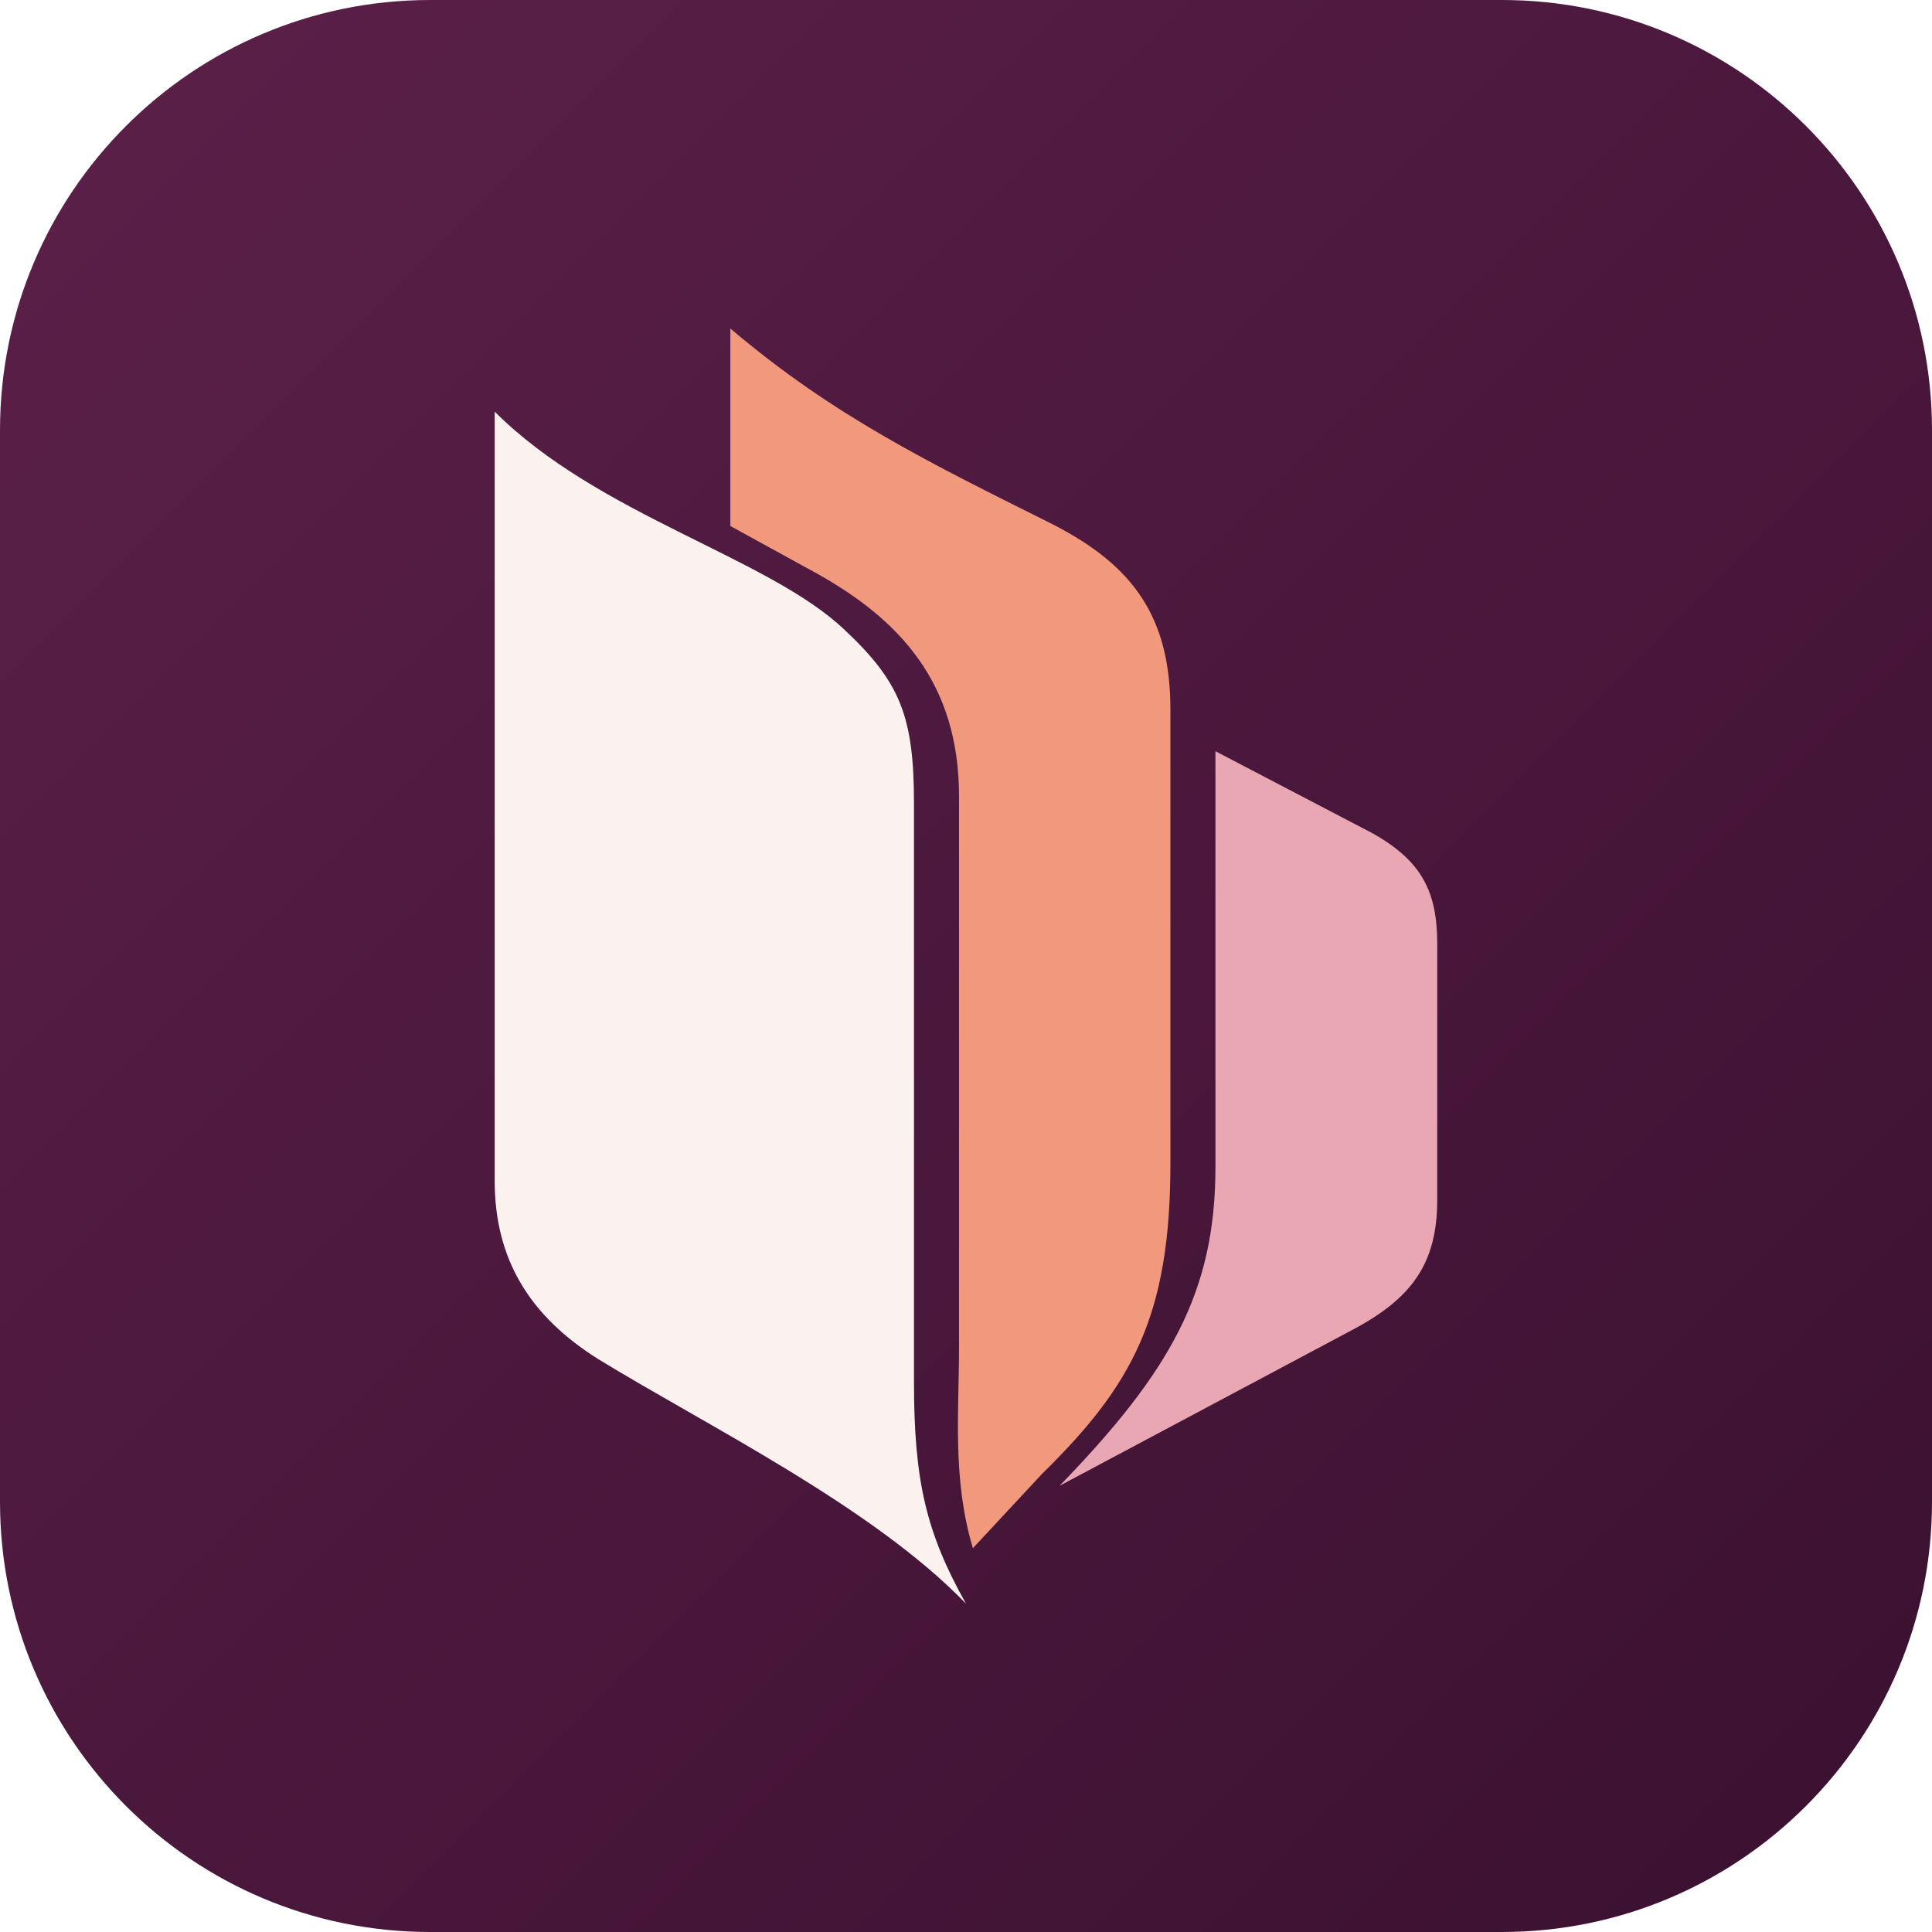
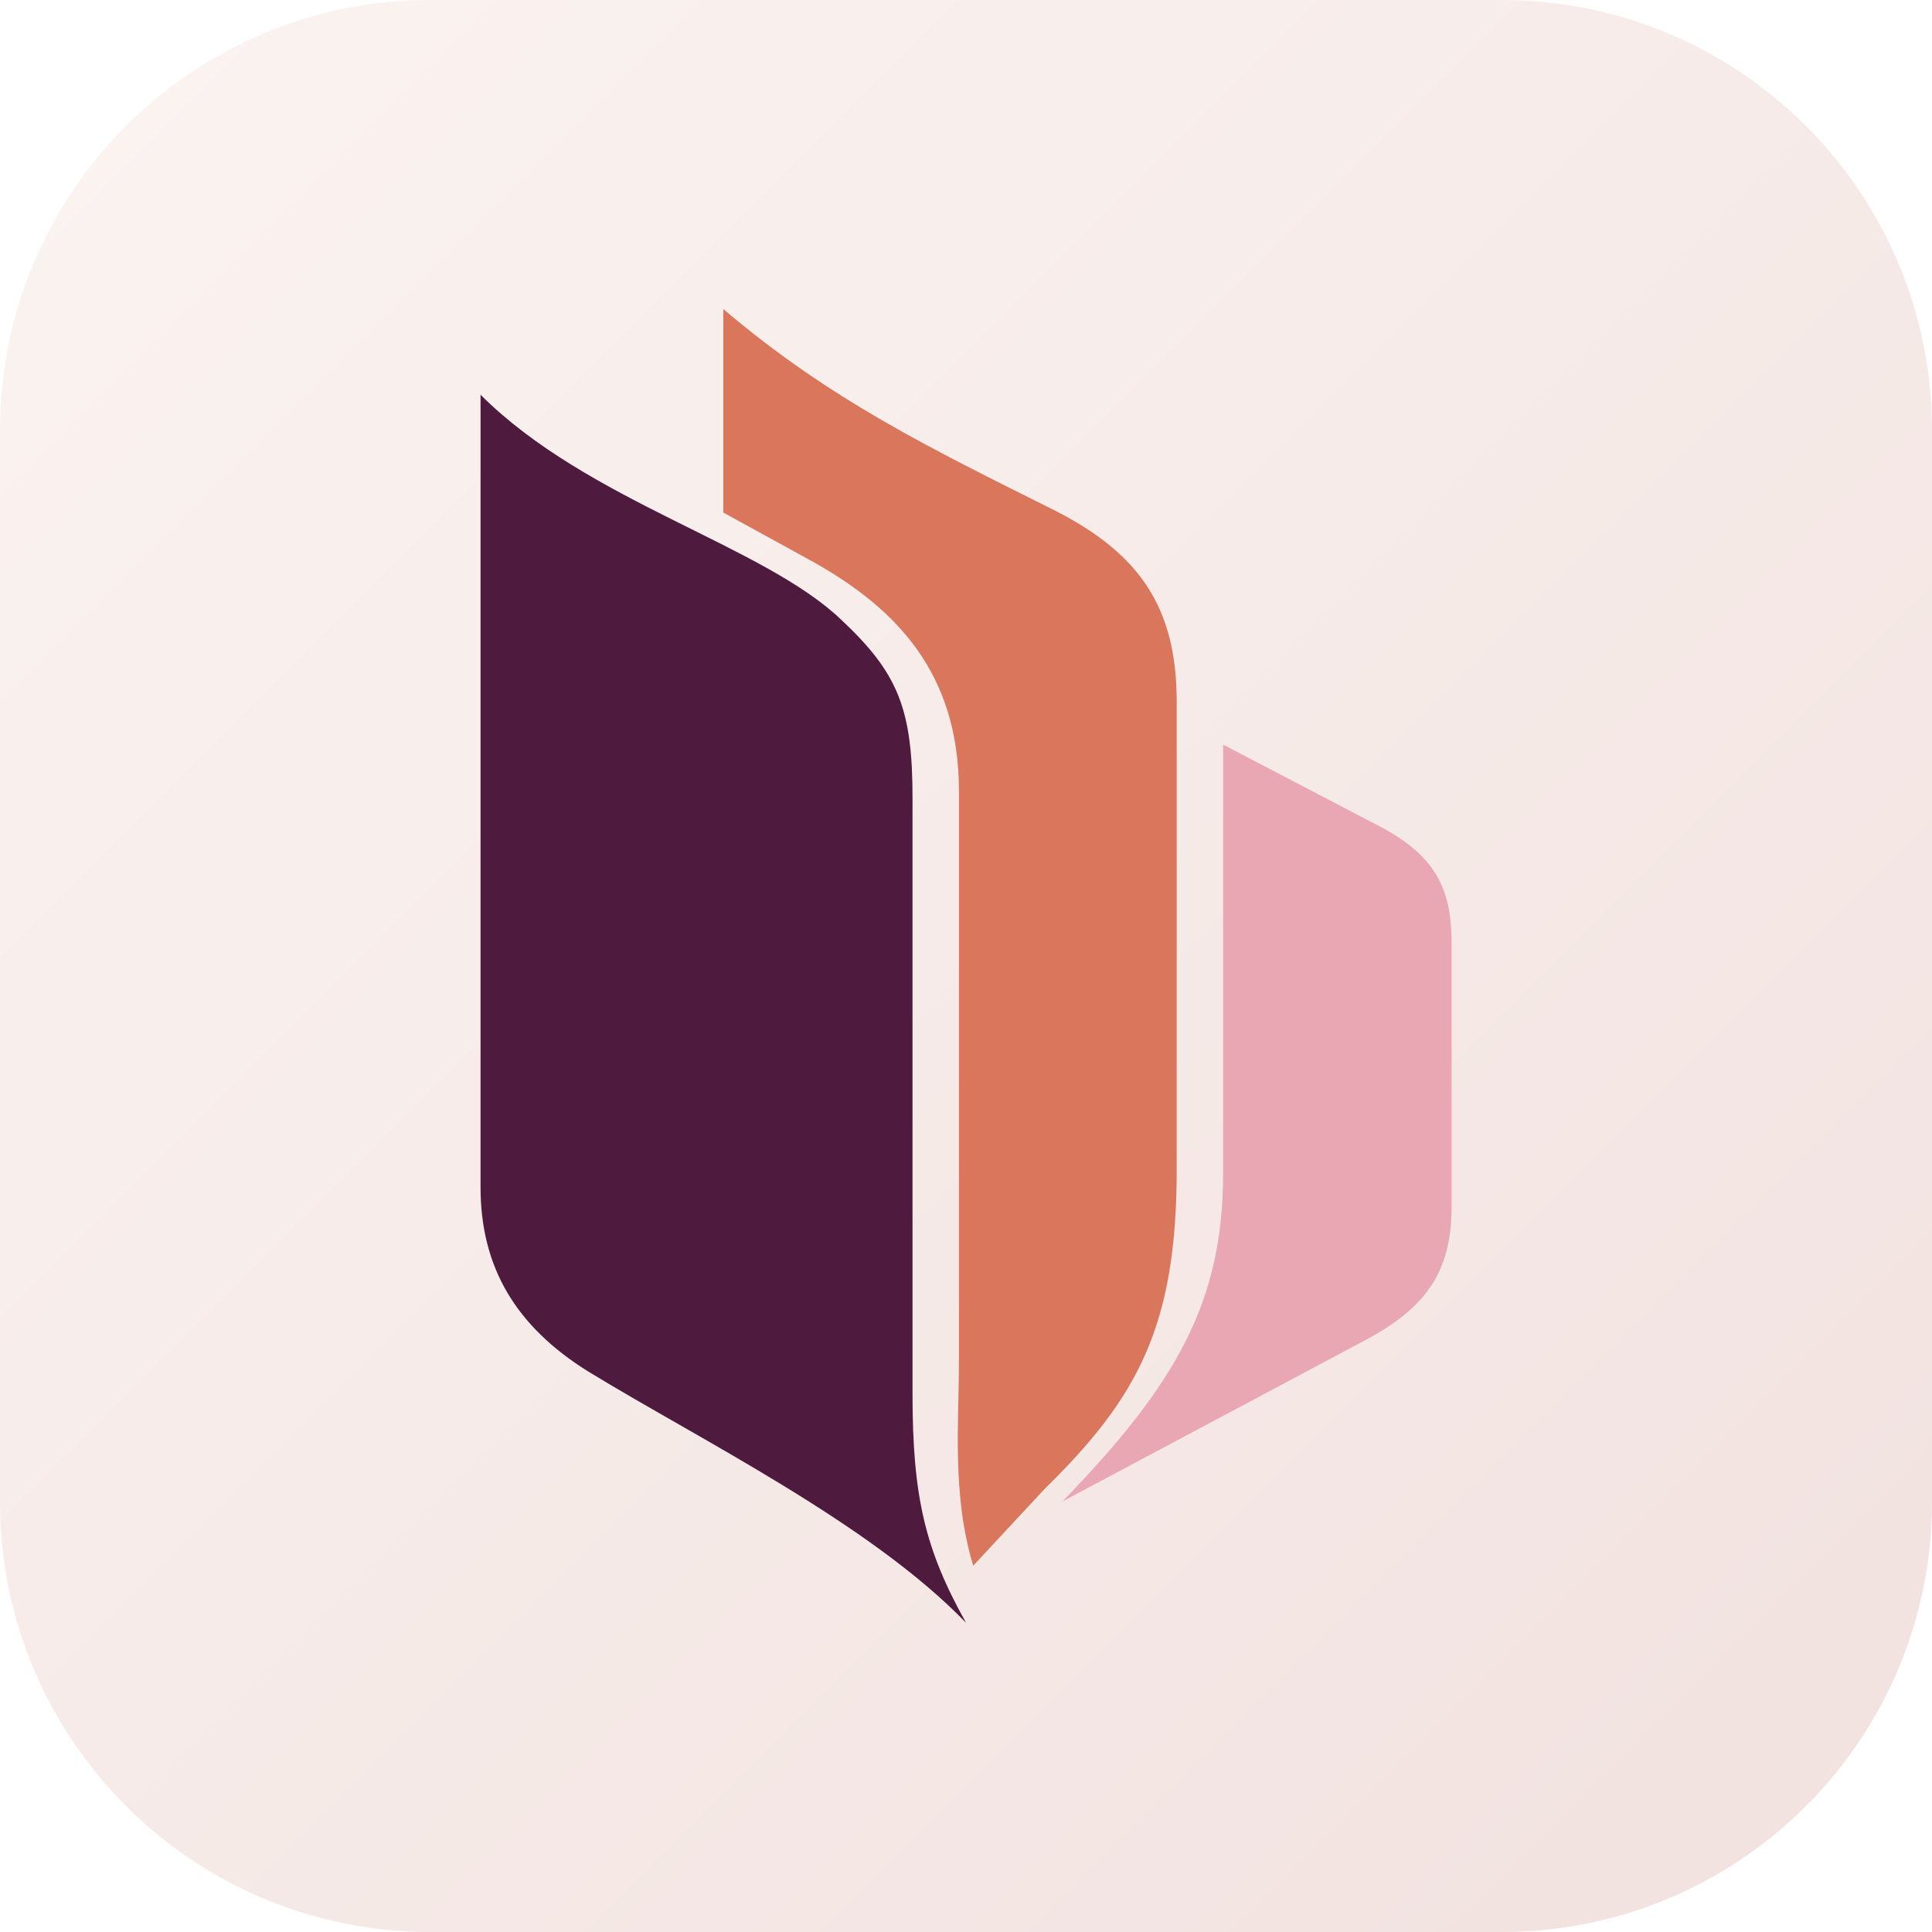
<svg xmlns="http://www.w3.org/2000/svg" viewBox="0 0 1024 1024" role="img" aria-label="VIRALA">
  <defs>
    <linearGradient id="g" x1="0" y1="0" x2="1" y2="1">
-       <stop offset="0" stop-color="#5C2049" />
-       <stop offset="1" stop-color="#3A1030" />
+       <stop offset="0" stop-color="#FBF4F1" />
+       <stop offset="1" stop-color="#F1E1DF" />
    </linearGradient>
  </defs>
  <rect width="1024" height="1024" rx="228" fill="url(#g)" />
-   <g transform="translate(262.2 174.1) scale(0.9183)">
-     <path fill="#FBF1EE" d="M0 48 C60 108 158 132 202 174 C234 204 242 224 242 274 L242 608 C242 665 249 695 272 736 C218 680 122 633 60 595 C20 570 0 537 0 492 Z" />
-     <path fill="#F2987C" d="M136 0 C196 51 252 78 322 113 C369 137 390 167 390 220 L390 482 C390 570 368 610 316 661 L276 704 C264 664 268 625 268 588 L268 270 C268 204 233 168 187 142 L136 114 Z" />
+   <g transform="translate(254.7 163.8) scale(0.9461)">
+     <path fill="#4E1A3D" d="M0 48 C60 108 158 132 202 174 C234 204 242 224 242 274 L242 608 C242 665 249 695 272 736 C218 680 122 633 60 595 C20 570 0 537 0 492 Z" />
+     <path fill="#D9765C" d="M136 0 C196 51 252 78 322 113 C369 137 390 167 390 220 L390 482 C390 570 368 610 316 661 L276 704 C264 664 268 625 268 588 L268 270 C268 204 233 168 187 142 L136 114 Z" />
    <path fill="#E9A7B4" d="M416 244 L506 291 C535 307 544 325 544 355 L544 503 C544 540 529 560 495 578 L326 668 C390 602 416 556 416 484 Z" />
  </g>
</svg>
